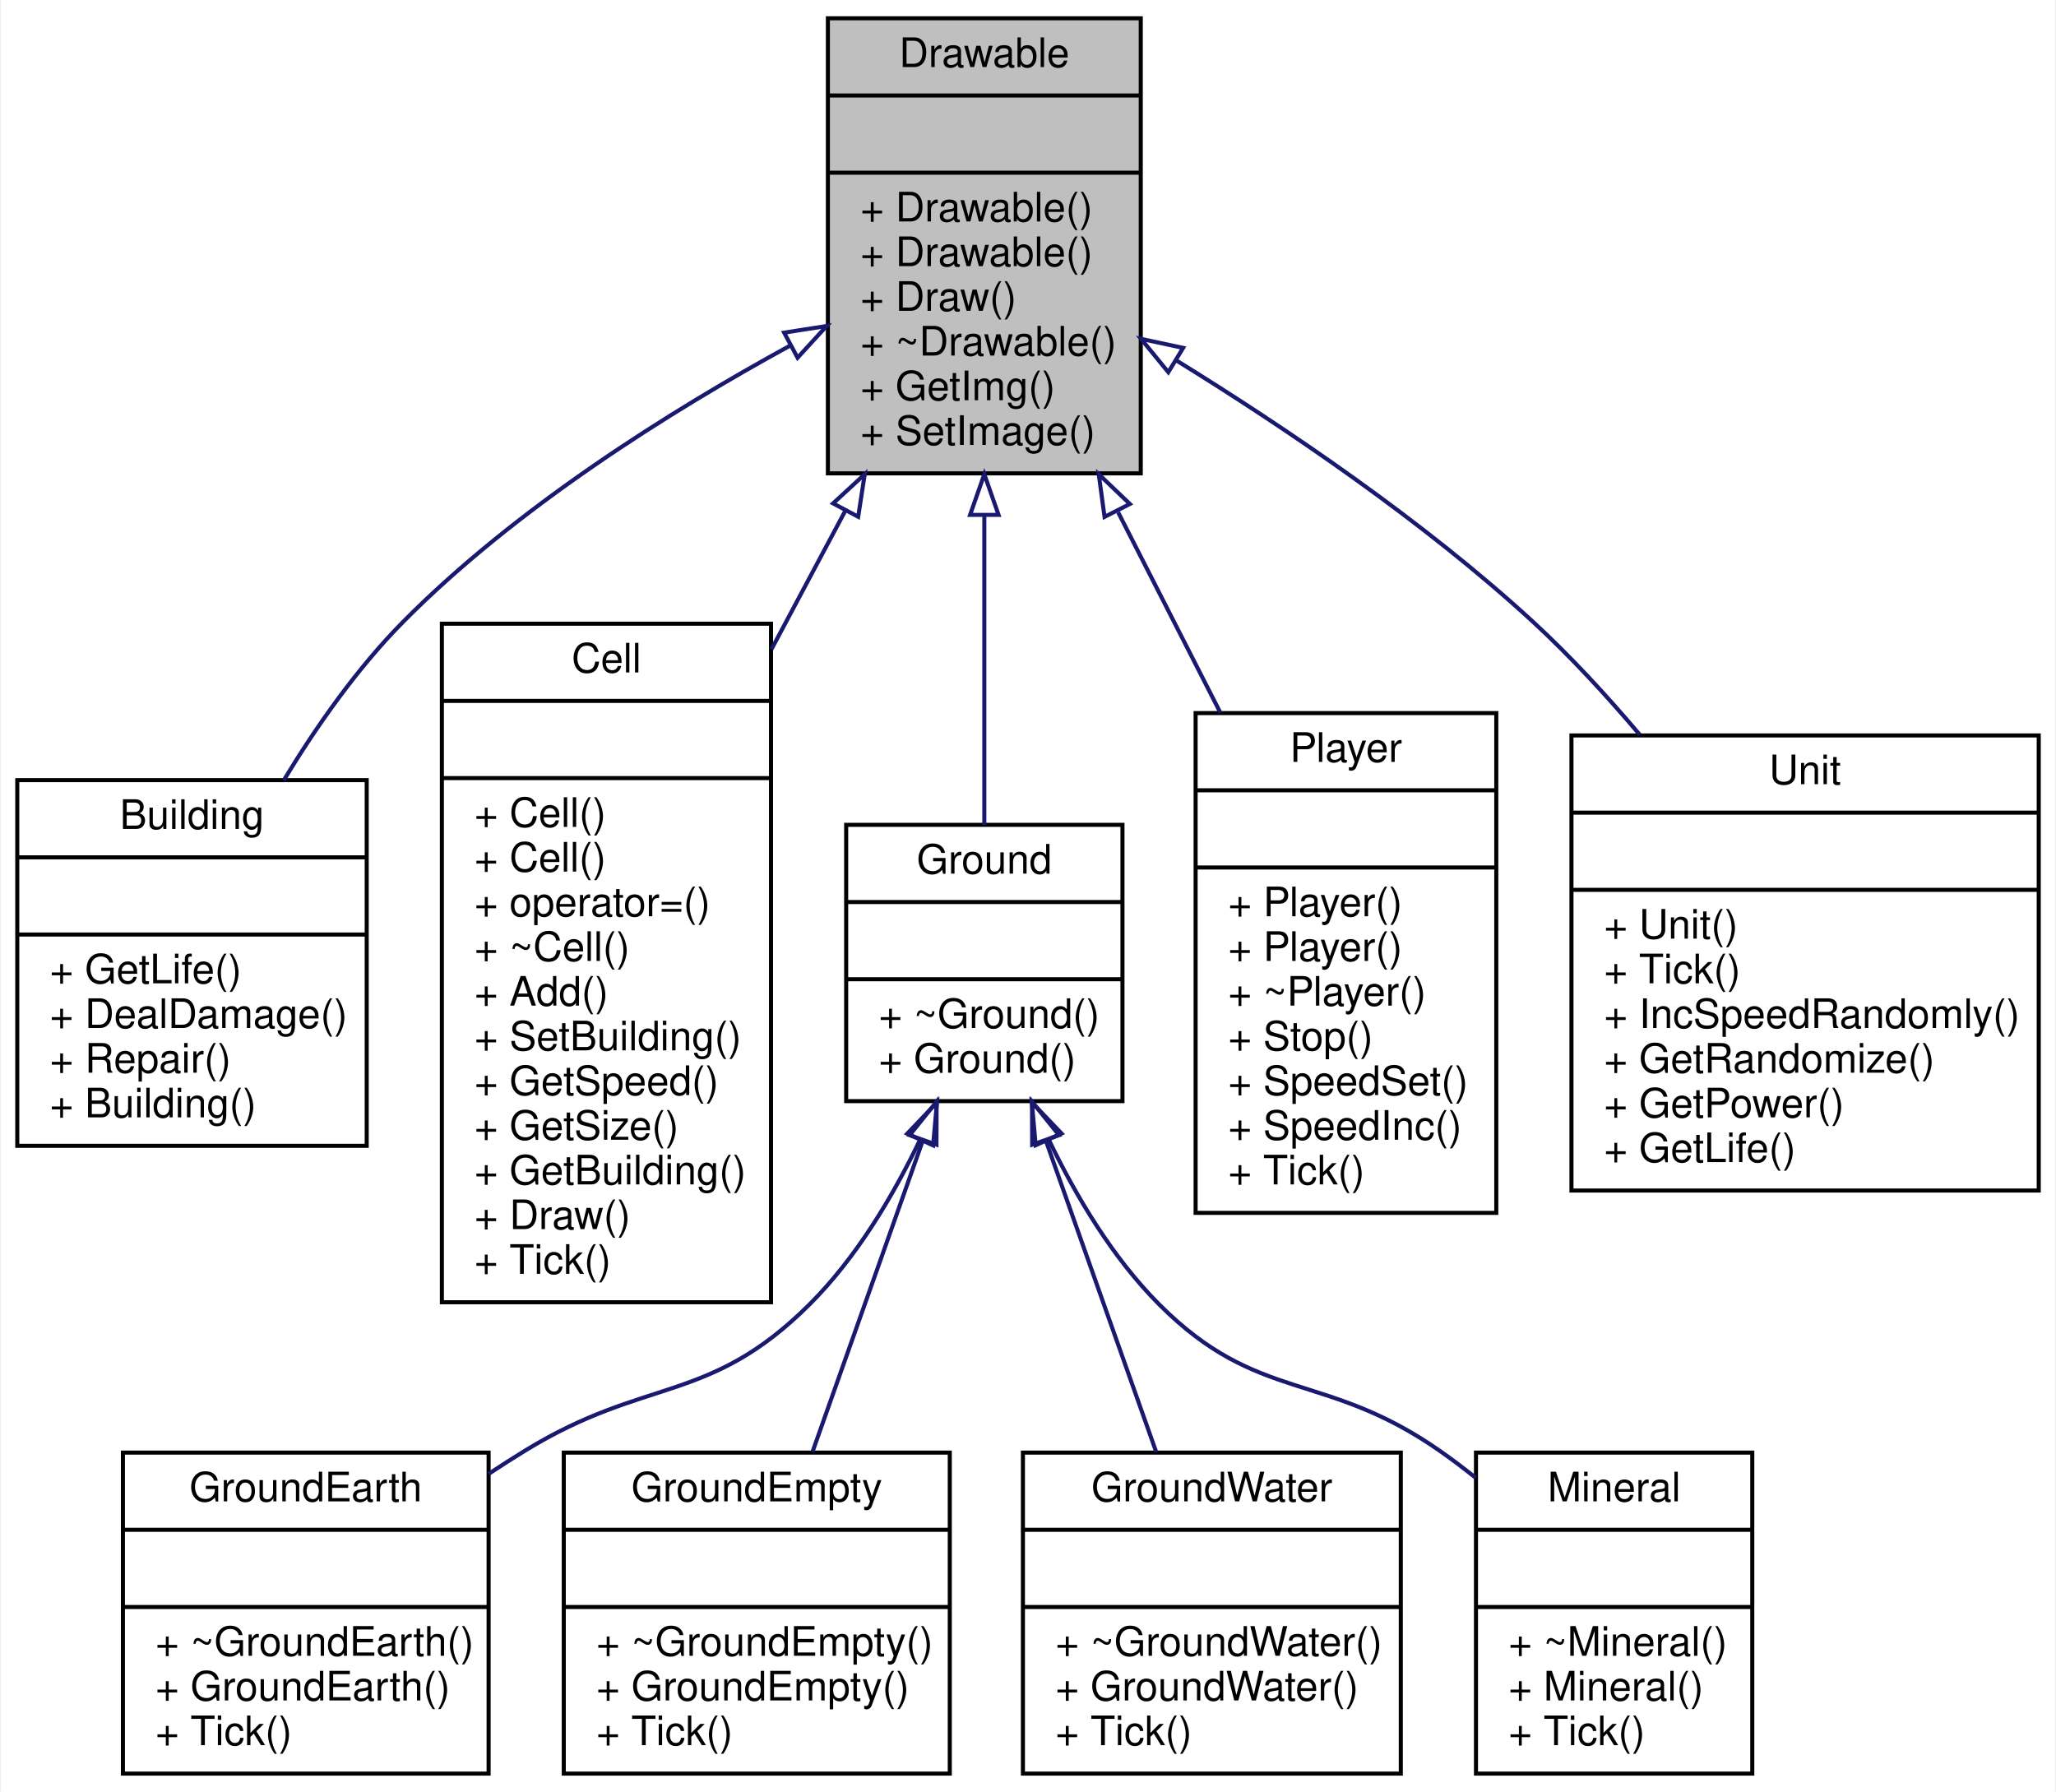
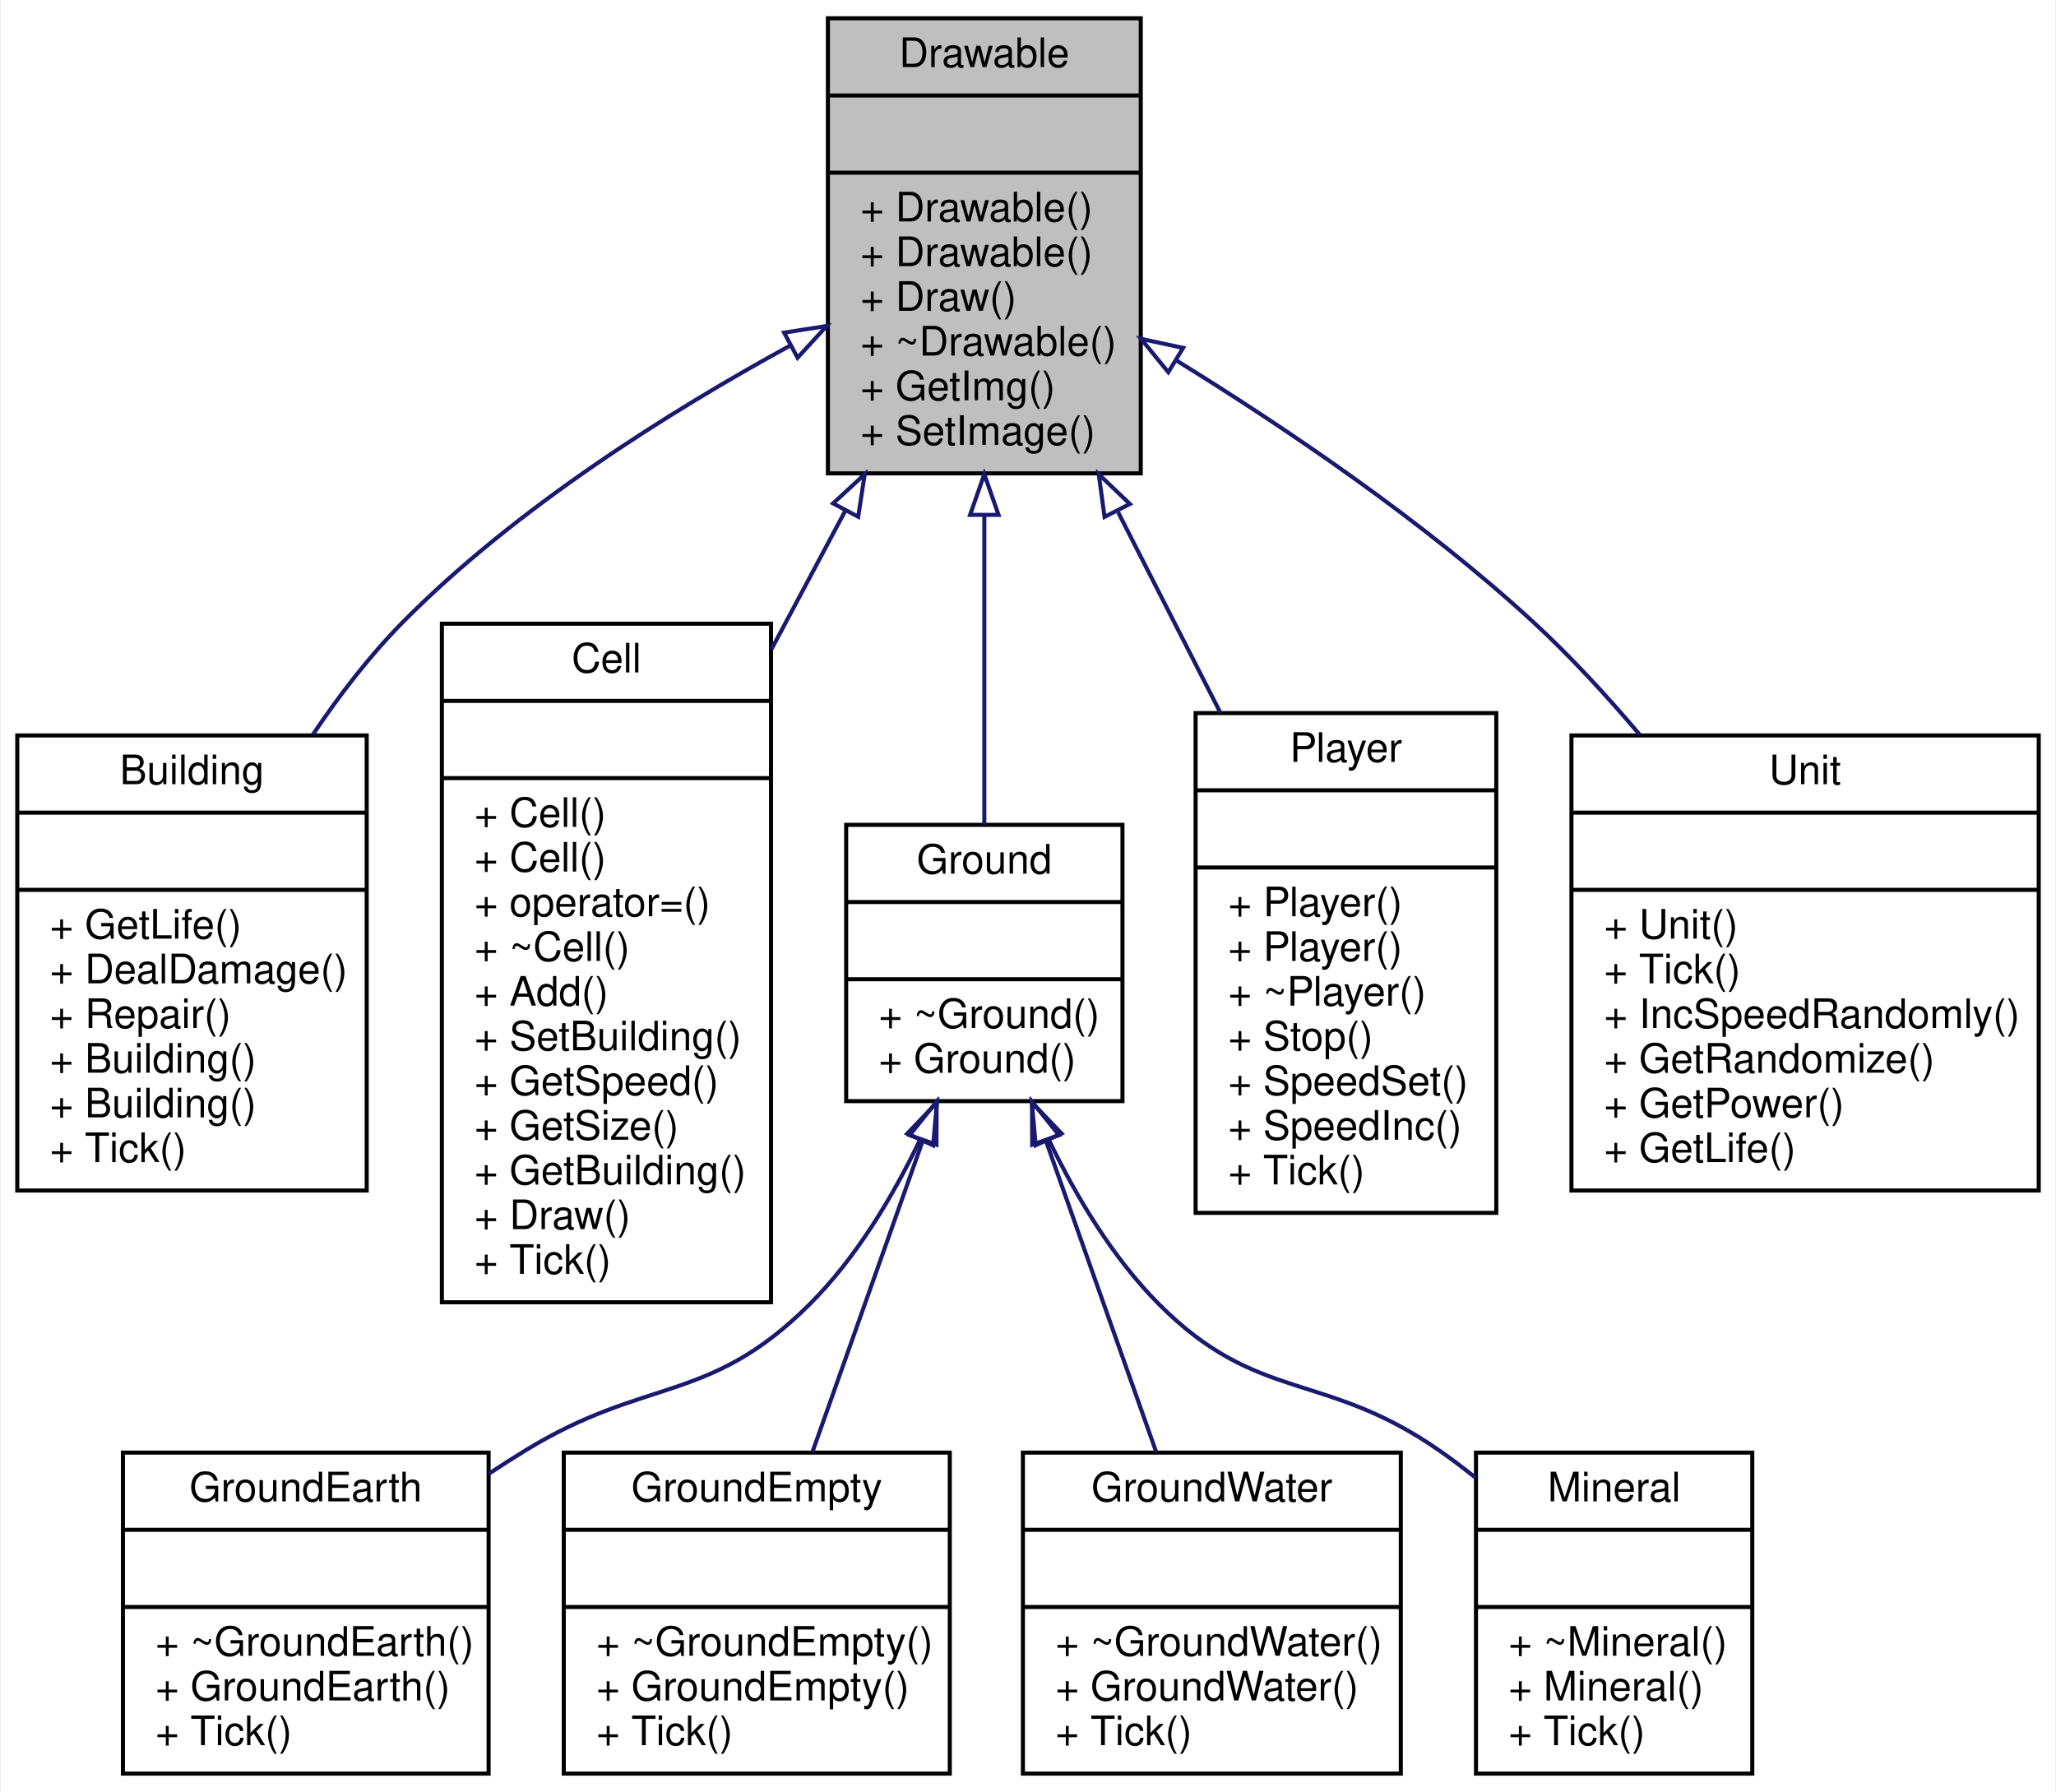
<svg xmlns="http://www.w3.org/2000/svg" xmlns:xlink="http://www.w3.org/1999/xlink" width="506pt" height="441pt" viewBox="0.00 0.00 505.50 441.00">
  <g id="graph0" class="graph" transform="scale(1 1) rotate(0) translate(4 437)">
    <polygon fill="white" stroke="transparent" points="-4,4 -4,-437 501.5,-437 501.5,4 -4,4" />
    <g id="node1" class="node">
      <g id="a_node1">
        <a xlink:title=" ">
          <polygon fill="#bfbfbf" stroke="black" points="199.5,-320.5 199.5,-432.5 276.5,-432.5 276.5,-320.5 199.5,-320.5" />
          <text text-anchor="middle" x="238" y="-420.5" font-family="Helvetica,sans-Serif" font-size="10.00">Drawable</text>
          <polyline fill="none" stroke="black" points="199.5,-413.5 276.5,-413.5 " />
          <text text-anchor="middle" x="238" y="-401.5" font-family="Helvetica,sans-Serif" font-size="10.00"> </text>
          <polyline fill="none" stroke="black" points="199.5,-394.5 276.5,-394.5 " />
          <text text-anchor="start" x="207.5" y="-382.5" font-family="Helvetica,sans-Serif" font-size="10.00">+ Drawable()</text>
          <text text-anchor="start" x="207.5" y="-371.5" font-family="Helvetica,sans-Serif" font-size="10.00">+ Drawable()</text>
          <text text-anchor="start" x="207.5" y="-360.5" font-family="Helvetica,sans-Serif" font-size="10.00">+ Draw()</text>
          <text text-anchor="start" x="207.5" y="-349.5" font-family="Helvetica,sans-Serif" font-size="10.00">+ ~Drawable()</text>
          <text text-anchor="start" x="207.5" y="-338.5" font-family="Helvetica,sans-Serif" font-size="10.00">+ GetImg()</text>
          <text text-anchor="start" x="207.5" y="-327.5" font-family="Helvetica,sans-Serif" font-size="10.00">+ SetImage()</text>
        </a>
      </g>
    </g>
    <g id="node2" class="node">
      <g id="a_node2">
        <a xlink:href="class_building.html" target="_top" xlink:title=" ">
-           <polygon fill="white" stroke="black" points="0,-155 0,-245 86,-245 86,-155 0,-155" />
-           <text text-anchor="middle" x="43" y="-233" font-family="Helvetica,sans-Serif" font-size="10.00">Building</text>
-           <polyline fill="none" stroke="black" points="0,-226 86,-226 " />
-           <text text-anchor="middle" x="43" y="-214" font-family="Helvetica,sans-Serif" font-size="10.00"> </text>
-           <polyline fill="none" stroke="black" points="0,-207 86,-207 " />
-           <text text-anchor="start" x="8" y="-195" font-family="Helvetica,sans-Serif" font-size="10.00">+ GetLife()</text>
-           <text text-anchor="start" x="8" y="-184" font-family="Helvetica,sans-Serif" font-size="10.00">+ DealDamage()</text>
-           <text text-anchor="start" x="8" y="-173" font-family="Helvetica,sans-Serif" font-size="10.00">+ Repair()</text>
+           <polygon fill="white" stroke="black" points="0,-144 0,-256 86,-256 86,-144 0,-144" />
+           <text text-anchor="middle" x="43" y="-244" font-family="Helvetica,sans-Serif" font-size="10.00">Building</text>
+           <polyline fill="none" stroke="black" points="0,-237 86,-237 " />
+           <text text-anchor="middle" x="43" y="-225" font-family="Helvetica,sans-Serif" font-size="10.00"> </text>
+           <polyline fill="none" stroke="black" points="0,-218 86,-218 " />
+           <text text-anchor="start" x="8" y="-206" font-family="Helvetica,sans-Serif" font-size="10.00">+ GetLife()</text>
+           <text text-anchor="start" x="8" y="-195" font-family="Helvetica,sans-Serif" font-size="10.00">+ DealDamage()</text>
+           <text text-anchor="start" x="8" y="-184" font-family="Helvetica,sans-Serif" font-size="10.00">+ Repair()</text>
+           <text text-anchor="start" x="8" y="-173" font-family="Helvetica,sans-Serif" font-size="10.00">+ Building()</text>
          <text text-anchor="start" x="8" y="-162" font-family="Helvetica,sans-Serif" font-size="10.00">+ Building()</text>
+           <text text-anchor="start" x="8" y="-151" font-family="Helvetica,sans-Serif" font-size="10.00">+ Tick()</text>
        </a>
      </g>
    </g>
    <g id="edge1" class="edge">
-       <path fill="none" stroke="midnightblue" d="M190.24,-351.96C160.49,-335.7 122.73,-311.99 95,-284 83.75,-272.64 73.75,-258.44 65.6,-245" />
+       <path fill="none" stroke="midnightblue" d="M190.24,-351.96C160.49,-335.7 122.73,-311.99 95,-284 86.86,-275.78 79.38,-266.08 72.78,-256.25" />
      <polygon fill="none" stroke="midnightblue" points="188.73,-355.13 199.2,-356.77 192.04,-348.96 188.73,-355.13" />
    </g>
    <g id="node3" class="node">
      <g id="a_node3">
        <a xlink:href="class_cell.html" target="_top" xlink:title=" ">
          <polygon fill="white" stroke="black" points="104.5,-116.5 104.5,-283.5 185.5,-283.5 185.5,-116.5 104.5,-116.5" />
          <text text-anchor="middle" x="145" y="-271.5" font-family="Helvetica,sans-Serif" font-size="10.00">Cell</text>
          <polyline fill="none" stroke="black" points="104.5,-264.5 185.5,-264.5 " />
          <text text-anchor="middle" x="145" y="-252.5" font-family="Helvetica,sans-Serif" font-size="10.00"> </text>
          <polyline fill="none" stroke="black" points="104.5,-245.5 185.5,-245.5 " />
          <text text-anchor="start" x="112.5" y="-233.5" font-family="Helvetica,sans-Serif" font-size="10.00">+ Cell()</text>
          <text text-anchor="start" x="112.5" y="-222.5" font-family="Helvetica,sans-Serif" font-size="10.00">+ Cell()</text>
          <text text-anchor="start" x="112.5" y="-211.5" font-family="Helvetica,sans-Serif" font-size="10.00">+ operator=()</text>
          <text text-anchor="start" x="112.5" y="-200.5" font-family="Helvetica,sans-Serif" font-size="10.00">+ ~Cell()</text>
          <text text-anchor="start" x="112.5" y="-189.5" font-family="Helvetica,sans-Serif" font-size="10.00">+ Add()</text>
          <text text-anchor="start" x="112.5" y="-178.5" font-family="Helvetica,sans-Serif" font-size="10.00">+ SetBuilding()</text>
          <text text-anchor="start" x="112.5" y="-167.5" font-family="Helvetica,sans-Serif" font-size="10.00">+ GetSpeed()</text>
          <text text-anchor="start" x="112.5" y="-156.5" font-family="Helvetica,sans-Serif" font-size="10.00">+ GetSize()</text>
          <text text-anchor="start" x="112.5" y="-145.5" font-family="Helvetica,sans-Serif" font-size="10.00">+ GetBuilding()</text>
          <text text-anchor="start" x="112.5" y="-134.5" font-family="Helvetica,sans-Serif" font-size="10.00">+ Draw()</text>
          <text text-anchor="start" x="112.5" y="-123.5" font-family="Helvetica,sans-Serif" font-size="10.00">+ Tick()</text>
        </a>
      </g>
    </g>
    <g id="edge2" class="edge">
      <path fill="none" stroke="midnightblue" d="M203.71,-311.15C197.82,-300.11 191.65,-288.54 185.62,-277.22" />
      <polygon fill="none" stroke="midnightblue" points="200.78,-313.11 208.57,-320.29 206.96,-309.82 200.78,-313.11" />
    </g>
    <g id="node4" class="node">
      <g id="a_node4">
        <a xlink:href="class_ground.html" target="_top" xlink:title=" ">
          <polygon fill="white" stroke="black" points="204,-166 204,-234 272,-234 272,-166 204,-166" />
          <text text-anchor="middle" x="238" y="-222" font-family="Helvetica,sans-Serif" font-size="10.00">Ground</text>
          <polyline fill="none" stroke="black" points="204,-215 272,-215 " />
          <text text-anchor="middle" x="238" y="-203" font-family="Helvetica,sans-Serif" font-size="10.00"> </text>
          <polyline fill="none" stroke="black" points="204,-196 272,-196 " />
          <text text-anchor="start" x="212" y="-184" font-family="Helvetica,sans-Serif" font-size="10.00">+ ~Ground()</text>
          <text text-anchor="start" x="212" y="-173" font-family="Helvetica,sans-Serif" font-size="10.00">+ Ground()</text>
        </a>
      </g>
    </g>
    <g id="edge3" class="edge">
      <path fill="none" stroke="midnightblue" d="M238,-310.13C238,-284.18 238,-255.48 238,-234.03" />
      <polygon fill="none" stroke="midnightblue" points="234.5,-310.29 238,-320.29 241.5,-310.29 234.5,-310.29" />
    </g>
    <g id="node9" class="node">
      <g id="a_node9">
        <a xlink:href="class_player.html" target="_top" xlink:title=" ">
          <polygon fill="white" stroke="black" points="290,-138.5 290,-261.5 364,-261.5 364,-138.5 290,-138.5" />
          <text text-anchor="middle" x="327" y="-249.5" font-family="Helvetica,sans-Serif" font-size="10.00">Player</text>
          <polyline fill="none" stroke="black" points="290,-242.5 364,-242.5 " />
          <text text-anchor="middle" x="327" y="-230.5" font-family="Helvetica,sans-Serif" font-size="10.00"> </text>
          <polyline fill="none" stroke="black" points="290,-223.5 364,-223.5 " />
          <text text-anchor="start" x="298" y="-211.5" font-family="Helvetica,sans-Serif" font-size="10.00">+ Player()</text>
          <text text-anchor="start" x="298" y="-200.5" font-family="Helvetica,sans-Serif" font-size="10.00">+ Player()</text>
          <text text-anchor="start" x="298" y="-189.5" font-family="Helvetica,sans-Serif" font-size="10.00">+ ~Player()</text>
          <text text-anchor="start" x="298" y="-178.5" font-family="Helvetica,sans-Serif" font-size="10.00">+ Stop()</text>
          <text text-anchor="start" x="298" y="-167.5" font-family="Helvetica,sans-Serif" font-size="10.00">+ SpeedSet()</text>
          <text text-anchor="start" x="298" y="-156.5" font-family="Helvetica,sans-Serif" font-size="10.00">+ SpeedInc()</text>
          <text text-anchor="start" x="298" y="-145.5" font-family="Helvetica,sans-Serif" font-size="10.00">+ Tick()</text>
        </a>
      </g>
    </g>
    <g id="edge8" class="edge">
      <path fill="none" stroke="midnightblue" d="M270.93,-310.93C279.16,-294.79 287.96,-277.54 296.09,-261.6" />
      <polygon fill="none" stroke="midnightblue" points="267.59,-309.79 266.16,-320.29 273.82,-312.97 267.59,-309.79" />
    </g>
    <g id="node10" class="node">
      <g id="a_node10">
        <a xlink:href="class_unit.html" target="_top" xlink:title=" ">
          <polygon fill="white" stroke="black" points="382.5,-144 382.5,-256 497.5,-256 497.5,-144 382.5,-144" />
          <text text-anchor="middle" x="440" y="-244" font-family="Helvetica,sans-Serif" font-size="10.00">Unit</text>
          <polyline fill="none" stroke="black" points="382.5,-237 497.5,-237 " />
          <text text-anchor="middle" x="440" y="-225" font-family="Helvetica,sans-Serif" font-size="10.00"> </text>
          <polyline fill="none" stroke="black" points="382.5,-218 497.5,-218 " />
          <text text-anchor="start" x="390.5" y="-206" font-family="Helvetica,sans-Serif" font-size="10.00">+ Unit()</text>
          <text text-anchor="start" x="390.5" y="-195" font-family="Helvetica,sans-Serif" font-size="10.00">+ Tick()</text>
          <text text-anchor="start" x="390.5" y="-184" font-family="Helvetica,sans-Serif" font-size="10.00">+ IncSpeedRandomly()</text>
          <text text-anchor="start" x="390.5" y="-173" font-family="Helvetica,sans-Serif" font-size="10.00">+ GetRandomize()</text>
          <text text-anchor="start" x="390.5" y="-162" font-family="Helvetica,sans-Serif" font-size="10.00">+ GetPower()</text>
          <text text-anchor="start" x="390.5" y="-151" font-family="Helvetica,sans-Serif" font-size="10.00">+ GetLife()</text>
        </a>
      </g>
    </g>
    <g id="edge9" class="edge">
      <path fill="none" stroke="midnightblue" d="M285.12,-348.38C312.27,-331.62 346.2,-308.65 373,-284 382.13,-275.6 391.07,-265.91 399.3,-256.19" />
      <polygon fill="none" stroke="midnightblue" points="283.28,-345.4 276.57,-353.6 286.93,-351.38 283.28,-345.4" />
    </g>
    <g id="node5" class="node">
      <g id="a_node5">
        <a xlink:href="class_ground_earth.html" target="_top" xlink:title=" ">
          <polygon fill="white" stroke="black" points="26,-0.5 26,-79.5 116,-79.5 116,-0.5 26,-0.5" />
          <text text-anchor="middle" x="71" y="-67.5" font-family="Helvetica,sans-Serif" font-size="10.00">GroundEarth</text>
          <polyline fill="none" stroke="black" points="26,-60.5 116,-60.5 " />
          <text text-anchor="middle" x="71" y="-48.5" font-family="Helvetica,sans-Serif" font-size="10.00"> </text>
          <polyline fill="none" stroke="black" points="26,-41.5 116,-41.5 " />
          <text text-anchor="start" x="34" y="-29.5" font-family="Helvetica,sans-Serif" font-size="10.00">+ ~GroundEarth()</text>
          <text text-anchor="start" x="34" y="-18.5" font-family="Helvetica,sans-Serif" font-size="10.00">+ GroundEarth()</text>
          <text text-anchor="start" x="34" y="-7.5" font-family="Helvetica,sans-Serif" font-size="10.00">+ Tick()</text>
        </a>
      </g>
    </g>
    <g id="edge4" class="edge">
      <path fill="none" stroke="midnightblue" d="M222.21,-156.55C215.43,-142.4 206.41,-127.37 195,-116 170.23,-91.3 154.82,-98.29 125,-80 122.04,-78.19 119.04,-76.26 116.03,-74.28" />
      <polygon fill="none" stroke="midnightblue" points="219.03,-158 226.34,-165.67 225.4,-155.11 219.03,-158" />
    </g>
    <g id="node6" class="node">
      <g id="a_node6">
        <a xlink:href="class_ground_empty.html" target="_top" xlink:title=" ">
          <polygon fill="white" stroke="black" points="134.5,-0.5 134.5,-79.5 229.5,-79.5 229.5,-0.5 134.5,-0.5" />
          <text text-anchor="middle" x="182" y="-67.5" font-family="Helvetica,sans-Serif" font-size="10.00">GroundEmpty</text>
          <polyline fill="none" stroke="black" points="134.5,-60.5 229.5,-60.5 " />
          <text text-anchor="middle" x="182" y="-48.5" font-family="Helvetica,sans-Serif" font-size="10.00"> </text>
          <polyline fill="none" stroke="black" points="134.5,-41.5 229.5,-41.5 " />
          <text text-anchor="start" x="142.5" y="-29.5" font-family="Helvetica,sans-Serif" font-size="10.00">+ ~GroundEmpty()</text>
          <text text-anchor="start" x="142.5" y="-18.5" font-family="Helvetica,sans-Serif" font-size="10.00">+ GroundEmpty()</text>
          <text text-anchor="start" x="142.5" y="-7.5" font-family="Helvetica,sans-Serif" font-size="10.00">+ Tick()</text>
        </a>
      </g>
    </g>
    <g id="edge5" class="edge">
      <path fill="none" stroke="midnightblue" d="M222.88,-156.35C214.41,-132.45 203.93,-102.87 195.7,-79.65" />
      <polygon fill="none" stroke="midnightblue" points="219.62,-157.62 226.26,-165.88 226.22,-155.28 219.62,-157.62" />
    </g>
    <g id="node7" class="node">
      <g id="a_node7">
        <a xlink:href="class_ground_water.html" target="_top" xlink:title=" ">
          <polygon fill="white" stroke="black" points="247.5,-0.5 247.5,-79.5 340.5,-79.5 340.5,-0.5 247.5,-0.5" />
          <text text-anchor="middle" x="294" y="-67.5" font-family="Helvetica,sans-Serif" font-size="10.00">GroundWater</text>
          <polyline fill="none" stroke="black" points="247.5,-60.5 340.5,-60.5 " />
          <text text-anchor="middle" x="294" y="-48.5" font-family="Helvetica,sans-Serif" font-size="10.00"> </text>
          <polyline fill="none" stroke="black" points="247.5,-41.5 340.5,-41.5 " />
          <text text-anchor="start" x="255.5" y="-29.5" font-family="Helvetica,sans-Serif" font-size="10.00">+ ~GroundWater()</text>
          <text text-anchor="start" x="255.5" y="-18.5" font-family="Helvetica,sans-Serif" font-size="10.00">+ GroundWater()</text>
          <text text-anchor="start" x="255.5" y="-7.5" font-family="Helvetica,sans-Serif" font-size="10.00">+ Tick()</text>
        </a>
      </g>
    </g>
    <g id="edge6" class="edge">
      <path fill="none" stroke="midnightblue" d="M253.12,-156.35C261.59,-132.45 272.07,-102.87 280.3,-79.65" />
      <polygon fill="none" stroke="midnightblue" points="249.78,-155.28 249.74,-165.88 256.38,-157.62 249.78,-155.28" />
    </g>
    <g id="node8" class="node">
      <g id="a_node8">
        <a xlink:href="class_mineral.html" target="_top" xlink:title=" ">
          <polygon fill="white" stroke="black" points="359,-0.5 359,-79.5 427,-79.5 427,-0.5 359,-0.5" />
          <text text-anchor="middle" x="393" y="-67.5" font-family="Helvetica,sans-Serif" font-size="10.00">Mineral</text>
          <polyline fill="none" stroke="black" points="359,-60.5 427,-60.5 " />
          <text text-anchor="middle" x="393" y="-48.5" font-family="Helvetica,sans-Serif" font-size="10.00"> </text>
          <polyline fill="none" stroke="black" points="359,-41.5 427,-41.5 " />
          <text text-anchor="start" x="367" y="-29.5" font-family="Helvetica,sans-Serif" font-size="10.00">+ ~Mineral()</text>
          <text text-anchor="start" x="367" y="-18.5" font-family="Helvetica,sans-Serif" font-size="10.00">+ Mineral()</text>
          <text text-anchor="start" x="367" y="-7.5" font-family="Helvetica,sans-Serif" font-size="10.00">+ Tick()</text>
        </a>
      </g>
    </g>
    <g id="edge7" class="edge">
      <path fill="none" stroke="midnightblue" d="M253.83,-156.59C260.61,-142.45 269.63,-127.41 281,-116 305.42,-91.51 321.62,-99.78 350,-80 352.98,-77.93 355.97,-75.66 358.91,-73.31" />
      <polygon fill="none" stroke="midnightblue" points="250.64,-155.15 249.69,-165.7 257.01,-158.04 250.64,-155.15" />
    </g>
  </g>
</svg>
